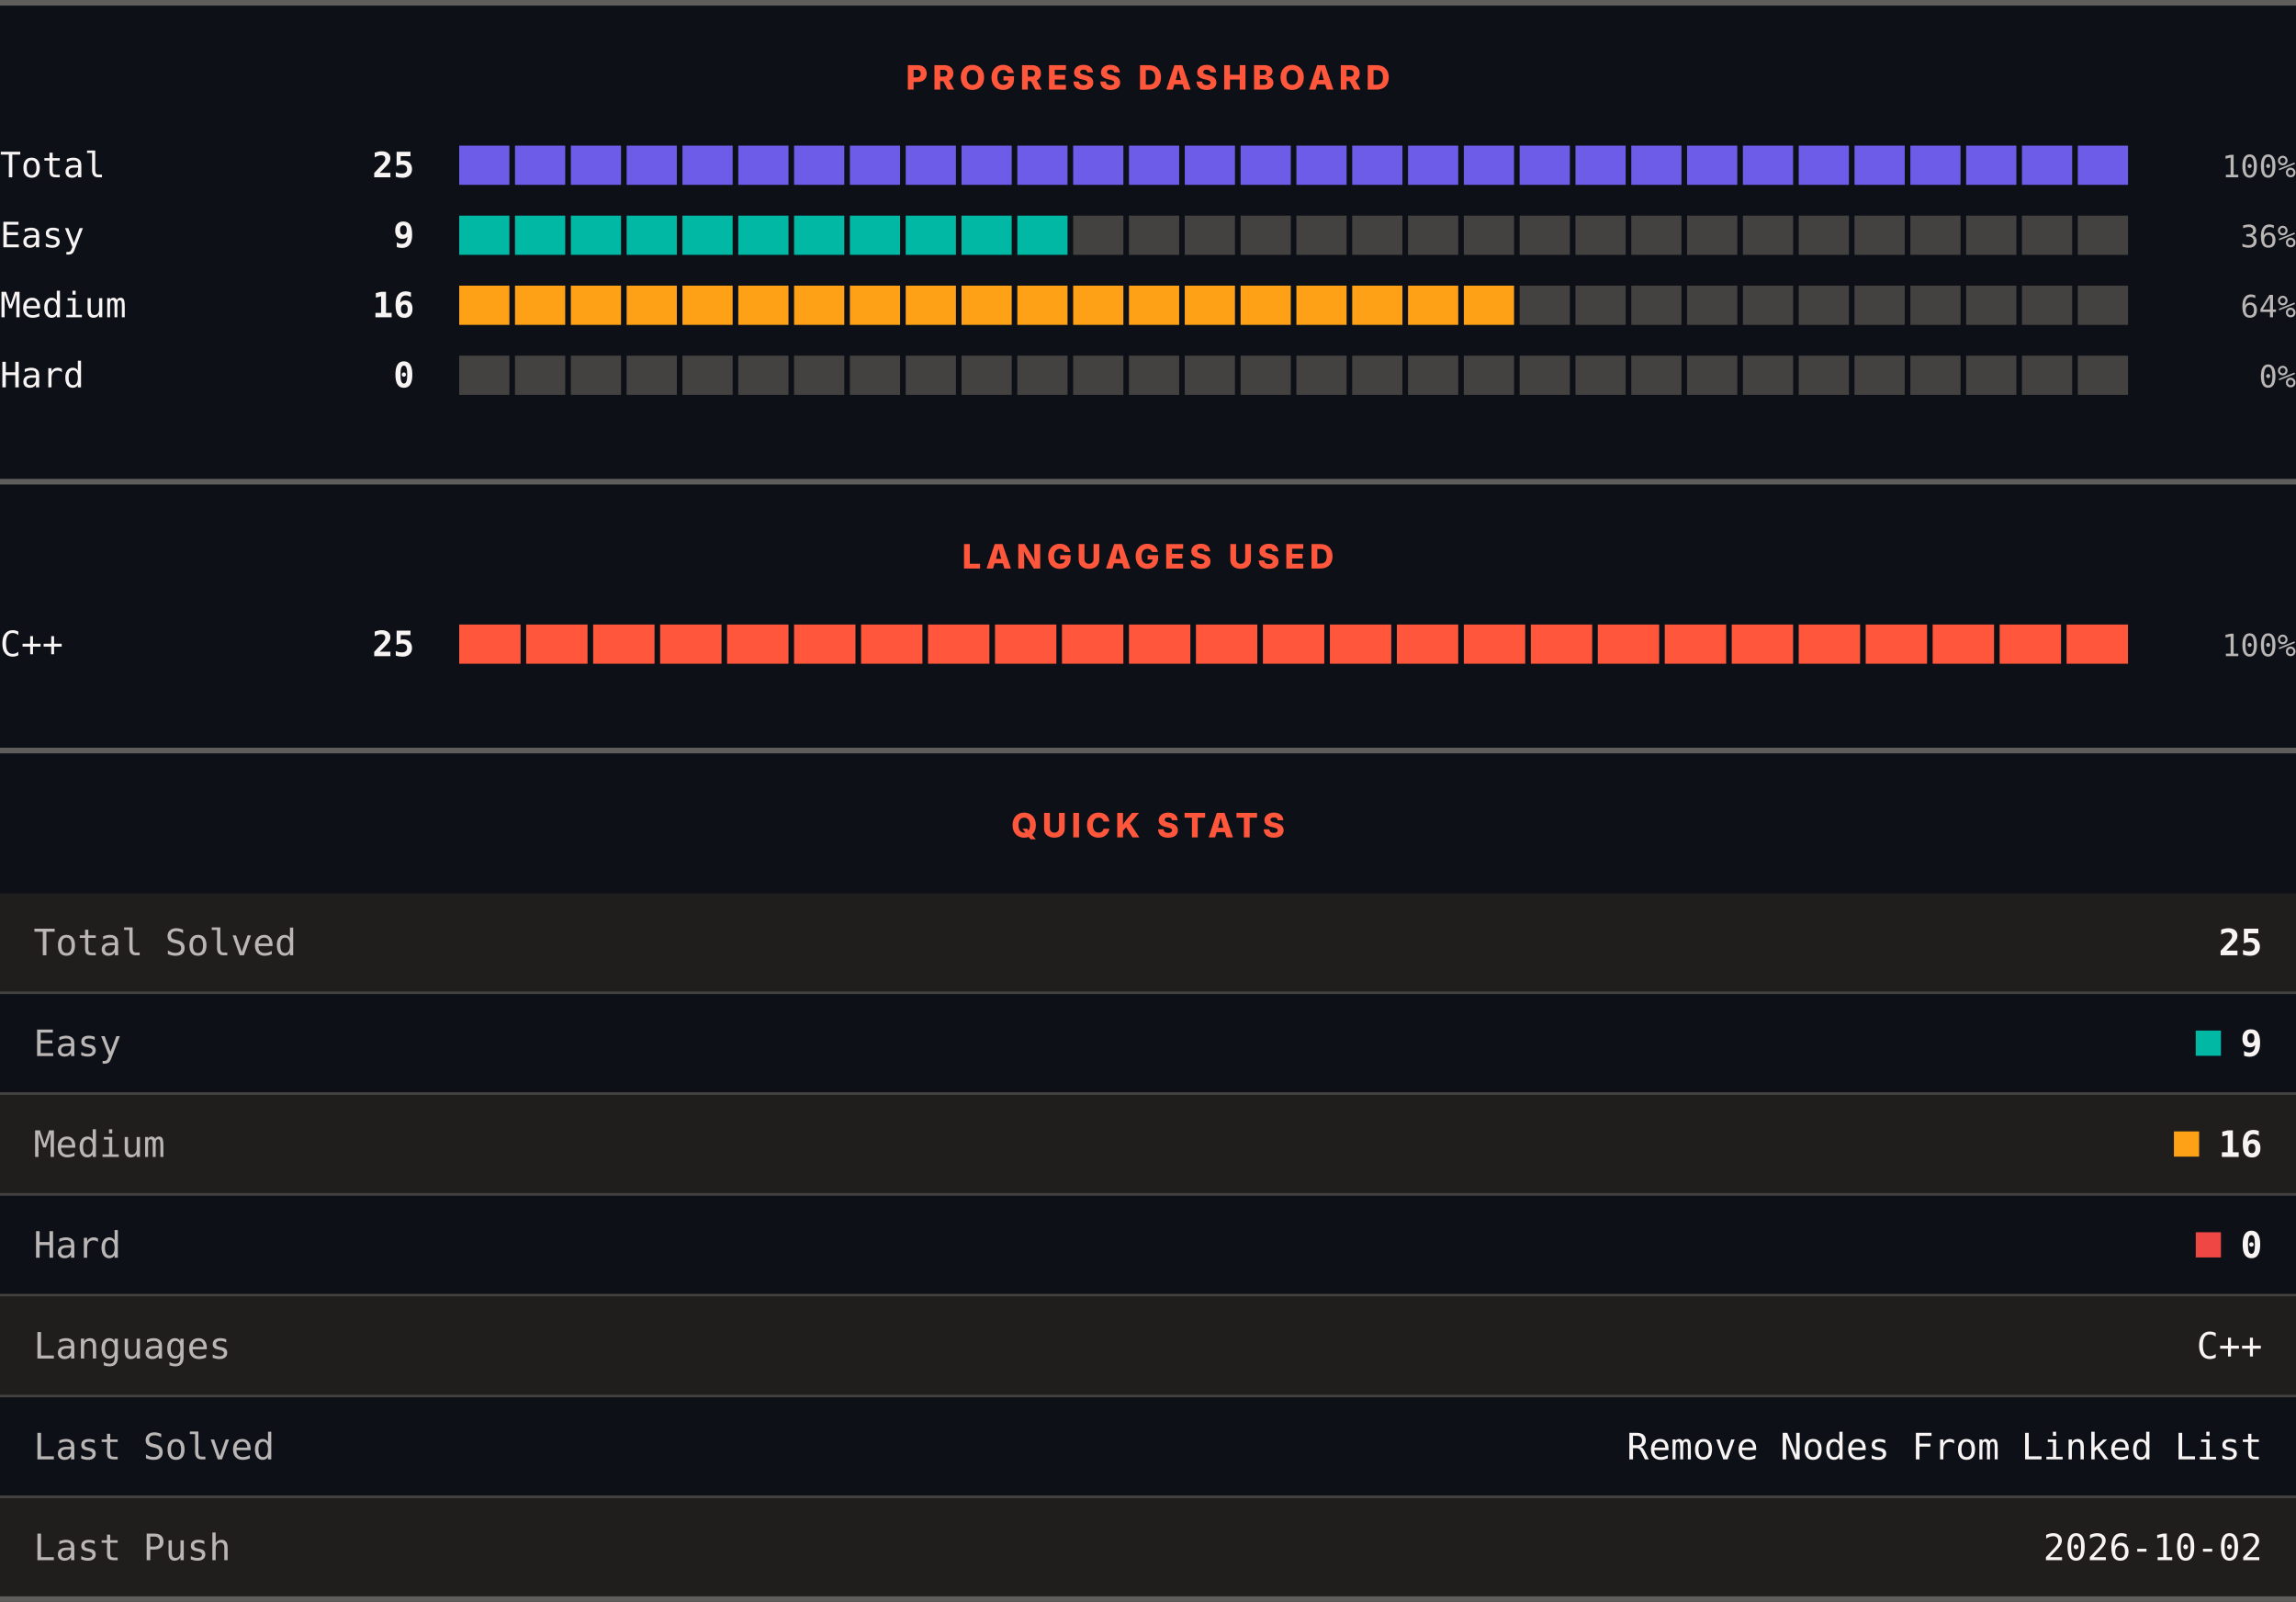
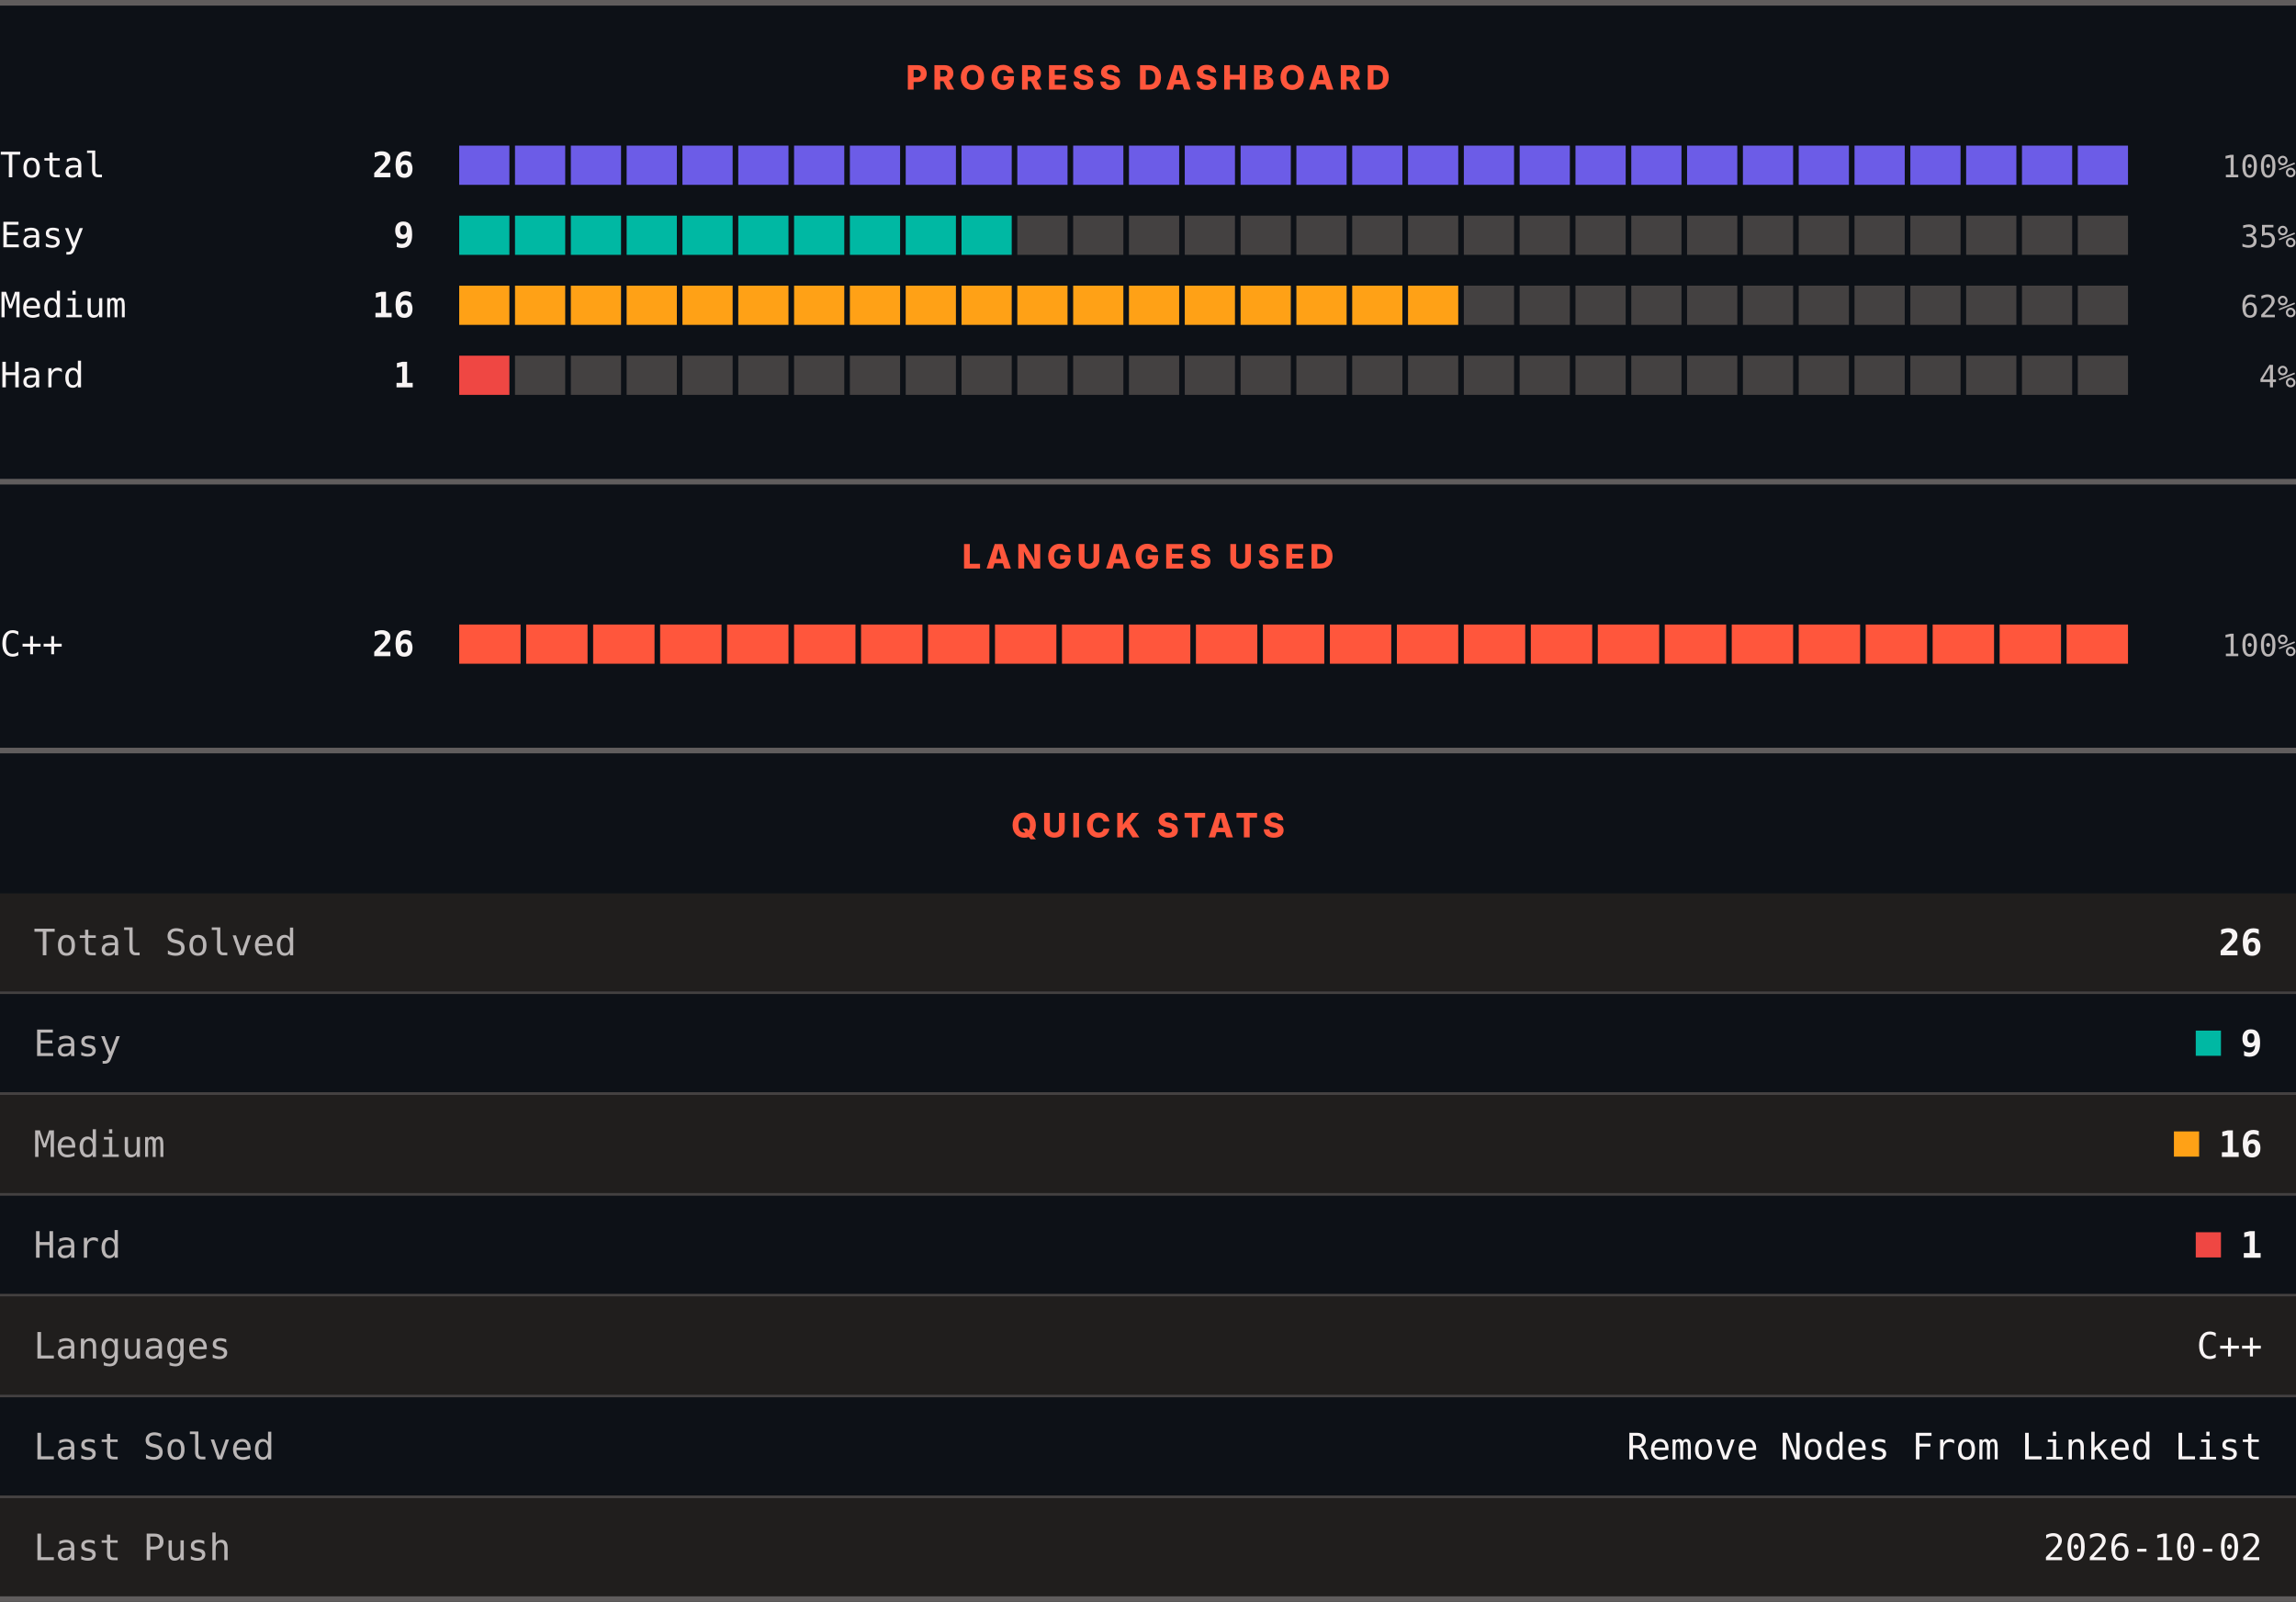
<svg xmlns="http://www.w3.org/2000/svg" width="820" height="572" viewBox="0 0 820 572" role="img" aria-label="LeetCode progress, languages and quick stats">
  <rect width="820" height="572" fill="#0d1117" />
  <rect x="0" y="0" width="820" height="2" fill="#605d5d" />
  <text x="410" y="32" text-anchor="middle" font-family="Archivo, system-ui, -apple-system, Segoe UI, sans-serif" font-size="12" font-weight="800" letter-spacing="1.68" fill="#ff563c">PROGRESS DASHBOARD</text>
  <text x="0" y="63.3" font-family="ui-monospace, SFMono-Regular, Menlo, Consolas, monospace" font-size="12.5" fill="#f8f4f4">Total</text>
-   <text x="148" y="63.3" text-anchor="end" font-family="ui-monospace, SFMono-Regular, Menlo, Consolas, monospace" font-size="12.5" font-weight="700" fill="#f8f4f4">25</text>
+   <text x="148" y="63.3" text-anchor="end" font-family="ui-monospace, SFMono-Regular, Menlo, Consolas, monospace" font-size="12.5" font-weight="700" fill="#f8f4f4">26</text>
  <rect x="164.00" y="52" width="17.93" height="14" fill="#6c5ce7" />
  <rect x="183.93" y="52" width="17.93" height="14" fill="#6c5ce7" />
  <rect x="203.87" y="52" width="17.93" height="14" fill="#6c5ce7" />
  <rect x="223.80" y="52" width="17.93" height="14" fill="#6c5ce7" />
  <rect x="243.73" y="52" width="17.93" height="14" fill="#6c5ce7" />
  <rect x="263.67" y="52" width="17.93" height="14" fill="#6c5ce7" />
  <rect x="283.60" y="52" width="17.93" height="14" fill="#6c5ce7" />
  <rect x="303.53" y="52" width="17.93" height="14" fill="#6c5ce7" />
  <rect x="323.47" y="52" width="17.93" height="14" fill="#6c5ce7" />
  <rect x="343.40" y="52" width="17.93" height="14" fill="#6c5ce7" />
  <rect x="363.33" y="52" width="17.93" height="14" fill="#6c5ce7" />
  <rect x="383.27" y="52" width="17.93" height="14" fill="#6c5ce7" />
  <rect x="403.20" y="52" width="17.93" height="14" fill="#6c5ce7" />
  <rect x="423.13" y="52" width="17.93" height="14" fill="#6c5ce7" />
  <rect x="443.07" y="52" width="17.93" height="14" fill="#6c5ce7" />
  <rect x="463.00" y="52" width="17.93" height="14" fill="#6c5ce7" />
  <rect x="482.93" y="52" width="17.93" height="14" fill="#6c5ce7" />
  <rect x="502.87" y="52" width="17.93" height="14" fill="#6c5ce7" />
  <rect x="522.80" y="52" width="17.93" height="14" fill="#6c5ce7" />
  <rect x="542.73" y="52" width="17.93" height="14" fill="#6c5ce7" />
  <rect x="562.67" y="52" width="17.93" height="14" fill="#6c5ce7" />
  <rect x="582.60" y="52" width="17.93" height="14" fill="#6c5ce7" />
  <rect x="602.53" y="52" width="17.93" height="14" fill="#6c5ce7" />
  <rect x="622.47" y="52" width="17.93" height="14" fill="#6c5ce7" />
  <rect x="642.40" y="52" width="17.93" height="14" fill="#6c5ce7" />
  <rect x="662.33" y="52" width="17.93" height="14" fill="#6c5ce7" />
  <rect x="682.27" y="52" width="17.93" height="14" fill="#6c5ce7" />
  <rect x="702.20" y="52" width="17.93" height="14" fill="#6c5ce7" />
  <rect x="722.13" y="52" width="17.93" height="14" fill="#6c5ce7" />
  <rect x="742.07" y="52" width="17.93" height="14" fill="#6c5ce7" />
  <text x="820" y="63.3" text-anchor="end" font-family="ui-monospace, SFMono-Regular, Menlo, Consolas, monospace" font-size="11" fill="#bab6b6">100%</text>
  <text x="0" y="88.3" font-family="ui-monospace, SFMono-Regular, Menlo, Consolas, monospace" font-size="12.5" fill="#f8f4f4">Easy</text>
  <text x="148" y="88.3" text-anchor="end" font-family="ui-monospace, SFMono-Regular, Menlo, Consolas, monospace" font-size="12.5" font-weight="700" fill="#f8f4f4">9</text>
  <rect x="164.00" y="77" width="17.93" height="14" fill="#00b8a3" />
  <rect x="183.93" y="77" width="17.93" height="14" fill="#00b8a3" />
  <rect x="203.87" y="77" width="17.93" height="14" fill="#00b8a3" />
  <rect x="223.80" y="77" width="17.93" height="14" fill="#00b8a3" />
  <rect x="243.73" y="77" width="17.93" height="14" fill="#00b8a3" />
  <rect x="263.67" y="77" width="17.93" height="14" fill="#00b8a3" />
  <rect x="283.60" y="77" width="17.93" height="14" fill="#00b8a3" />
  <rect x="303.53" y="77" width="17.93" height="14" fill="#00b8a3" />
  <rect x="323.47" y="77" width="17.93" height="14" fill="#00b8a3" />
  <rect x="343.40" y="77" width="17.93" height="14" fill="#00b8a3" />
-   <rect x="363.33" y="77" width="17.93" height="14" fill="#00b8a3" />
+   <rect x="363.33" y="77" width="17.93" height="14" fill="#444141" />
  <rect x="383.27" y="77" width="17.93" height="14" fill="#444141" />
  <rect x="403.20" y="77" width="17.93" height="14" fill="#444141" />
  <rect x="423.13" y="77" width="17.93" height="14" fill="#444141" />
  <rect x="443.07" y="77" width="17.93" height="14" fill="#444141" />
  <rect x="463.00" y="77" width="17.93" height="14" fill="#444141" />
  <rect x="482.93" y="77" width="17.93" height="14" fill="#444141" />
  <rect x="502.87" y="77" width="17.93" height="14" fill="#444141" />
  <rect x="522.80" y="77" width="17.93" height="14" fill="#444141" />
  <rect x="542.73" y="77" width="17.93" height="14" fill="#444141" />
  <rect x="562.67" y="77" width="17.93" height="14" fill="#444141" />
  <rect x="582.60" y="77" width="17.93" height="14" fill="#444141" />
  <rect x="602.53" y="77" width="17.93" height="14" fill="#444141" />
  <rect x="622.47" y="77" width="17.93" height="14" fill="#444141" />
  <rect x="642.40" y="77" width="17.93" height="14" fill="#444141" />
  <rect x="662.33" y="77" width="17.93" height="14" fill="#444141" />
  <rect x="682.27" y="77" width="17.93" height="14" fill="#444141" />
  <rect x="702.20" y="77" width="17.93" height="14" fill="#444141" />
  <rect x="722.13" y="77" width="17.93" height="14" fill="#444141" />
  <rect x="742.07" y="77" width="17.93" height="14" fill="#444141" />
-   <text x="820" y="88.3" text-anchor="end" font-family="ui-monospace, SFMono-Regular, Menlo, Consolas, monospace" font-size="11" fill="#bab6b6">36%</text>
+   <text x="820" y="88.3" text-anchor="end" font-family="ui-monospace, SFMono-Regular, Menlo, Consolas, monospace" font-size="11" fill="#bab6b6">35%</text>
  <text x="0" y="113.3" font-family="ui-monospace, SFMono-Regular, Menlo, Consolas, monospace" font-size="12.5" fill="#f8f4f4">Medium</text>
  <text x="148" y="113.3" text-anchor="end" font-family="ui-monospace, SFMono-Regular, Menlo, Consolas, monospace" font-size="12.5" font-weight="700" fill="#f8f4f4">16</text>
  <rect x="164.00" y="102" width="17.93" height="14" fill="#ffa116" />
  <rect x="183.93" y="102" width="17.93" height="14" fill="#ffa116" />
  <rect x="203.87" y="102" width="17.93" height="14" fill="#ffa116" />
  <rect x="223.80" y="102" width="17.93" height="14" fill="#ffa116" />
  <rect x="243.73" y="102" width="17.93" height="14" fill="#ffa116" />
  <rect x="263.67" y="102" width="17.93" height="14" fill="#ffa116" />
  <rect x="283.60" y="102" width="17.93" height="14" fill="#ffa116" />
  <rect x="303.53" y="102" width="17.93" height="14" fill="#ffa116" />
  <rect x="323.47" y="102" width="17.93" height="14" fill="#ffa116" />
  <rect x="343.40" y="102" width="17.93" height="14" fill="#ffa116" />
  <rect x="363.33" y="102" width="17.93" height="14" fill="#ffa116" />
  <rect x="383.27" y="102" width="17.93" height="14" fill="#ffa116" />
  <rect x="403.20" y="102" width="17.93" height="14" fill="#ffa116" />
  <rect x="423.13" y="102" width="17.93" height="14" fill="#ffa116" />
  <rect x="443.07" y="102" width="17.93" height="14" fill="#ffa116" />
  <rect x="463.00" y="102" width="17.93" height="14" fill="#ffa116" />
  <rect x="482.93" y="102" width="17.93" height="14" fill="#ffa116" />
  <rect x="502.87" y="102" width="17.93" height="14" fill="#ffa116" />
-   <rect x="522.80" y="102" width="17.93" height="14" fill="#ffa116" />
+   <rect x="522.80" y="102" width="17.93" height="14" fill="#444141" />
  <rect x="542.73" y="102" width="17.93" height="14" fill="#444141" />
  <rect x="562.67" y="102" width="17.93" height="14" fill="#444141" />
  <rect x="582.60" y="102" width="17.93" height="14" fill="#444141" />
  <rect x="602.53" y="102" width="17.93" height="14" fill="#444141" />
  <rect x="622.47" y="102" width="17.93" height="14" fill="#444141" />
  <rect x="642.40" y="102" width="17.93" height="14" fill="#444141" />
  <rect x="662.33" y="102" width="17.93" height="14" fill="#444141" />
  <rect x="682.27" y="102" width="17.93" height="14" fill="#444141" />
  <rect x="702.20" y="102" width="17.93" height="14" fill="#444141" />
  <rect x="722.13" y="102" width="17.93" height="14" fill="#444141" />
  <rect x="742.07" y="102" width="17.93" height="14" fill="#444141" />
-   <text x="820" y="113.3" text-anchor="end" font-family="ui-monospace, SFMono-Regular, Menlo, Consolas, monospace" font-size="11" fill="#bab6b6">64%</text>
+   <text x="820" y="113.3" text-anchor="end" font-family="ui-monospace, SFMono-Regular, Menlo, Consolas, monospace" font-size="11" fill="#bab6b6">62%</text>
  <text x="0" y="138.3" font-family="ui-monospace, SFMono-Regular, Menlo, Consolas, monospace" font-size="12.5" fill="#f8f4f4">Hard</text>
-   <text x="148" y="138.3" text-anchor="end" font-family="ui-monospace, SFMono-Regular, Menlo, Consolas, monospace" font-size="12.5" font-weight="700" fill="#f8f4f4">0</text>
-   <rect x="164.00" y="127" width="17.93" height="14" fill="#444141" />
+   <text x="148" y="138.3" text-anchor="end" font-family="ui-monospace, SFMono-Regular, Menlo, Consolas, monospace" font-size="12.5" font-weight="700" fill="#f8f4f4">1</text>
+   <rect x="164.00" y="127" width="17.93" height="14" fill="#ef4743" />
  <rect x="183.93" y="127" width="17.93" height="14" fill="#444141" />
  <rect x="203.87" y="127" width="17.93" height="14" fill="#444141" />
  <rect x="223.80" y="127" width="17.93" height="14" fill="#444141" />
  <rect x="243.73" y="127" width="17.93" height="14" fill="#444141" />
  <rect x="263.67" y="127" width="17.93" height="14" fill="#444141" />
  <rect x="283.60" y="127" width="17.93" height="14" fill="#444141" />
  <rect x="303.53" y="127" width="17.93" height="14" fill="#444141" />
  <rect x="323.47" y="127" width="17.93" height="14" fill="#444141" />
  <rect x="343.40" y="127" width="17.93" height="14" fill="#444141" />
  <rect x="363.33" y="127" width="17.93" height="14" fill="#444141" />
  <rect x="383.27" y="127" width="17.93" height="14" fill="#444141" />
  <rect x="403.20" y="127" width="17.93" height="14" fill="#444141" />
  <rect x="423.13" y="127" width="17.93" height="14" fill="#444141" />
  <rect x="443.07" y="127" width="17.93" height="14" fill="#444141" />
  <rect x="463.00" y="127" width="17.93" height="14" fill="#444141" />
  <rect x="482.93" y="127" width="17.93" height="14" fill="#444141" />
  <rect x="502.87" y="127" width="17.93" height="14" fill="#444141" />
  <rect x="522.80" y="127" width="17.93" height="14" fill="#444141" />
  <rect x="542.73" y="127" width="17.93" height="14" fill="#444141" />
  <rect x="562.67" y="127" width="17.93" height="14" fill="#444141" />
  <rect x="582.60" y="127" width="17.93" height="14" fill="#444141" />
  <rect x="602.53" y="127" width="17.93" height="14" fill="#444141" />
  <rect x="622.47" y="127" width="17.93" height="14" fill="#444141" />
  <rect x="642.40" y="127" width="17.93" height="14" fill="#444141" />
  <rect x="662.33" y="127" width="17.93" height="14" fill="#444141" />
  <rect x="682.27" y="127" width="17.93" height="14" fill="#444141" />
  <rect x="702.20" y="127" width="17.93" height="14" fill="#444141" />
  <rect x="722.13" y="127" width="17.93" height="14" fill="#444141" />
  <rect x="742.07" y="127" width="17.93" height="14" fill="#444141" />
-   <text x="820" y="138.3" text-anchor="end" font-family="ui-monospace, SFMono-Regular, Menlo, Consolas, monospace" font-size="11" fill="#bab6b6">0%</text>
+   <text x="820" y="138.3" text-anchor="end" font-family="ui-monospace, SFMono-Regular, Menlo, Consolas, monospace" font-size="11" fill="#bab6b6">4%</text>
  <rect x="0" y="171" width="820" height="2" fill="#605d5d" />
  <text x="410" y="203" text-anchor="middle" font-family="Archivo, system-ui, -apple-system, Segoe UI, sans-serif" font-size="12" font-weight="800" letter-spacing="1.68" fill="#ff563c">LANGUAGES USED</text>
  <text x="0" y="234.3" font-family="ui-monospace, SFMono-Regular, Menlo, Consolas, monospace" font-size="12.5" fill="#f8f4f4">C++</text>
-   <text x="148" y="234.3" text-anchor="end" font-family="ui-monospace, SFMono-Regular, Menlo, Consolas, monospace" font-size="12.5" font-weight="700" fill="#f8f4f4">25</text>
+   <text x="148" y="234.3" text-anchor="end" font-family="ui-monospace, SFMono-Regular, Menlo, Consolas, monospace" font-size="12.5" font-weight="700" fill="#f8f4f4">26</text>
  <rect x="164.00" y="223" width="21.92" height="14" fill="#ff563c" />
  <rect x="187.92" y="223" width="21.92" height="14" fill="#ff563c" />
  <rect x="211.84" y="223" width="21.92" height="14" fill="#ff563c" />
  <rect x="235.76" y="223" width="21.92" height="14" fill="#ff563c" />
  <rect x="259.68" y="223" width="21.92" height="14" fill="#ff563c" />
  <rect x="283.60" y="223" width="21.92" height="14" fill="#ff563c" />
  <rect x="307.52" y="223" width="21.92" height="14" fill="#ff563c" />
  <rect x="331.44" y="223" width="21.92" height="14" fill="#ff563c" />
  <rect x="355.36" y="223" width="21.92" height="14" fill="#ff563c" />
  <rect x="379.28" y="223" width="21.92" height="14" fill="#ff563c" />
  <rect x="403.20" y="223" width="21.92" height="14" fill="#ff563c" />
  <rect x="427.12" y="223" width="21.92" height="14" fill="#ff563c" />
  <rect x="451.04" y="223" width="21.92" height="14" fill="#ff563c" />
  <rect x="474.96" y="223" width="21.92" height="14" fill="#ff563c" />
  <rect x="498.88" y="223" width="21.92" height="14" fill="#ff563c" />
  <rect x="522.80" y="223" width="21.92" height="14" fill="#ff563c" />
  <rect x="546.72" y="223" width="21.92" height="14" fill="#ff563c" />
  <rect x="570.64" y="223" width="21.92" height="14" fill="#ff563c" />
  <rect x="594.56" y="223" width="21.92" height="14" fill="#ff563c" />
  <rect x="618.48" y="223" width="21.92" height="14" fill="#ff563c" />
  <rect x="642.40" y="223" width="21.92" height="14" fill="#ff563c" />
  <rect x="666.32" y="223" width="21.92" height="14" fill="#ff563c" />
  <rect x="690.24" y="223" width="21.92" height="14" fill="#ff563c" />
  <rect x="714.16" y="223" width="21.92" height="14" fill="#ff563c" />
  <rect x="738.08" y="223" width="21.92" height="14" fill="#ff563c" />
  <text x="820" y="234.3" text-anchor="end" font-family="ui-monospace, SFMono-Regular, Menlo, Consolas, monospace" font-size="11" fill="#bab6b6">100%</text>
  <rect x="0" y="267" width="820" height="2" fill="#605d5d" />
  <text x="410" y="299" text-anchor="middle" font-family="Archivo, system-ui, -apple-system, Segoe UI, sans-serif" font-size="12" font-weight="800" letter-spacing="1.68" fill="#ff563c">QUICK STATS</text>
  <rect x="0" y="319" width="820" height="35" fill="#201e1d" />
  <text x="12" y="341.1" font-family="ui-monospace, SFMono-Regular, Menlo, Consolas, monospace" font-size="13" fill="#bab6b6">Total Solved</text>
-   <text x="808" y="341.1" text-anchor="end" font-family="ui-monospace, SFMono-Regular, Menlo, Consolas, monospace" font-size="13" font-weight="700" fill="#f8f4f4">25</text>
+   <text x="808" y="341.1" text-anchor="end" font-family="ui-monospace, SFMono-Regular, Menlo, Consolas, monospace" font-size="13" font-weight="700" fill="#f8f4f4">26</text>
  <rect x="0" y="354" width="820" height="1" fill="#444141" />
  <rect x="0" y="355" width="820" height="35" fill="#0d1117" />
  <text x="12" y="377.1" font-family="ui-monospace, SFMono-Regular, Menlo, Consolas, monospace" font-size="13" fill="#bab6b6">Easy</text>
  <rect x="784.2" y="368" width="9" height="9" fill="#00b8a3" />
  <text x="808" y="377.1" text-anchor="end" font-family="ui-monospace, SFMono-Regular, Menlo, Consolas, monospace" font-size="13" font-weight="700" fill="#f8f4f4">9</text>
  <rect x="0" y="390" width="820" height="1" fill="#444141" />
  <rect x="0" y="391" width="820" height="35" fill="#201e1d" />
  <text x="12" y="413.1" font-family="ui-monospace, SFMono-Regular, Menlo, Consolas, monospace" font-size="13" fill="#bab6b6">Medium</text>
  <rect x="776.4" y="404" width="9" height="9" fill="#ffa116" />
  <text x="808" y="413.1" text-anchor="end" font-family="ui-monospace, SFMono-Regular, Menlo, Consolas, monospace" font-size="13" font-weight="700" fill="#f8f4f4">16</text>
  <rect x="0" y="426" width="820" height="1" fill="#444141" />
  <rect x="0" y="427" width="820" height="35" fill="#0d1117" />
  <text x="12" y="449.1" font-family="ui-monospace, SFMono-Regular, Menlo, Consolas, monospace" font-size="13" fill="#bab6b6">Hard</text>
  <rect x="784.2" y="440" width="9" height="9" fill="#ef4743" />
-   <text x="808" y="449.1" text-anchor="end" font-family="ui-monospace, SFMono-Regular, Menlo, Consolas, monospace" font-size="13" font-weight="700" fill="#f8f4f4">0</text>
+   <text x="808" y="449.1" text-anchor="end" font-family="ui-monospace, SFMono-Regular, Menlo, Consolas, monospace" font-size="13" font-weight="700" fill="#f8f4f4">1</text>
  <rect x="0" y="462" width="820" height="1" fill="#444141" />
  <rect x="0" y="463" width="820" height="35" fill="#201e1d" />
  <text x="12" y="485.1" font-family="ui-monospace, SFMono-Regular, Menlo, Consolas, monospace" font-size="13" fill="#bab6b6">Languages</text>
  <text x="808" y="485.1" text-anchor="end" font-family="ui-monospace, SFMono-Regular, Menlo, Consolas, monospace" font-size="13" fill="#f8f4f4">C++</text>
  <rect x="0" y="498" width="820" height="1" fill="#444141" />
  <rect x="0" y="499" width="820" height="35" fill="#0d1117" />
  <text x="12" y="521.1" font-family="ui-monospace, SFMono-Regular, Menlo, Consolas, monospace" font-size="13" fill="#bab6b6">Last Solved</text>
  <text x="808" y="521.1" text-anchor="end" font-family="ui-monospace, SFMono-Regular, Menlo, Consolas, monospace" font-size="13" fill="#f8f4f4">Remove Nodes From Linked List</text>
  <rect x="0" y="534" width="820" height="1" fill="#444141" />
  <rect x="0" y="535" width="820" height="35" fill="#201e1d" />
  <text x="12" y="557.1" font-family="ui-monospace, SFMono-Regular, Menlo, Consolas, monospace" font-size="13" fill="#bab6b6">Last Push</text>
  <text x="808" y="557.1" text-anchor="end" font-family="ui-monospace, SFMono-Regular, Menlo, Consolas, monospace" font-size="13" fill="#f8f4f4">2026-10-02</text>
  <rect x="0" y="570" width="820" height="2" fill="#605d5d" />
</svg>
